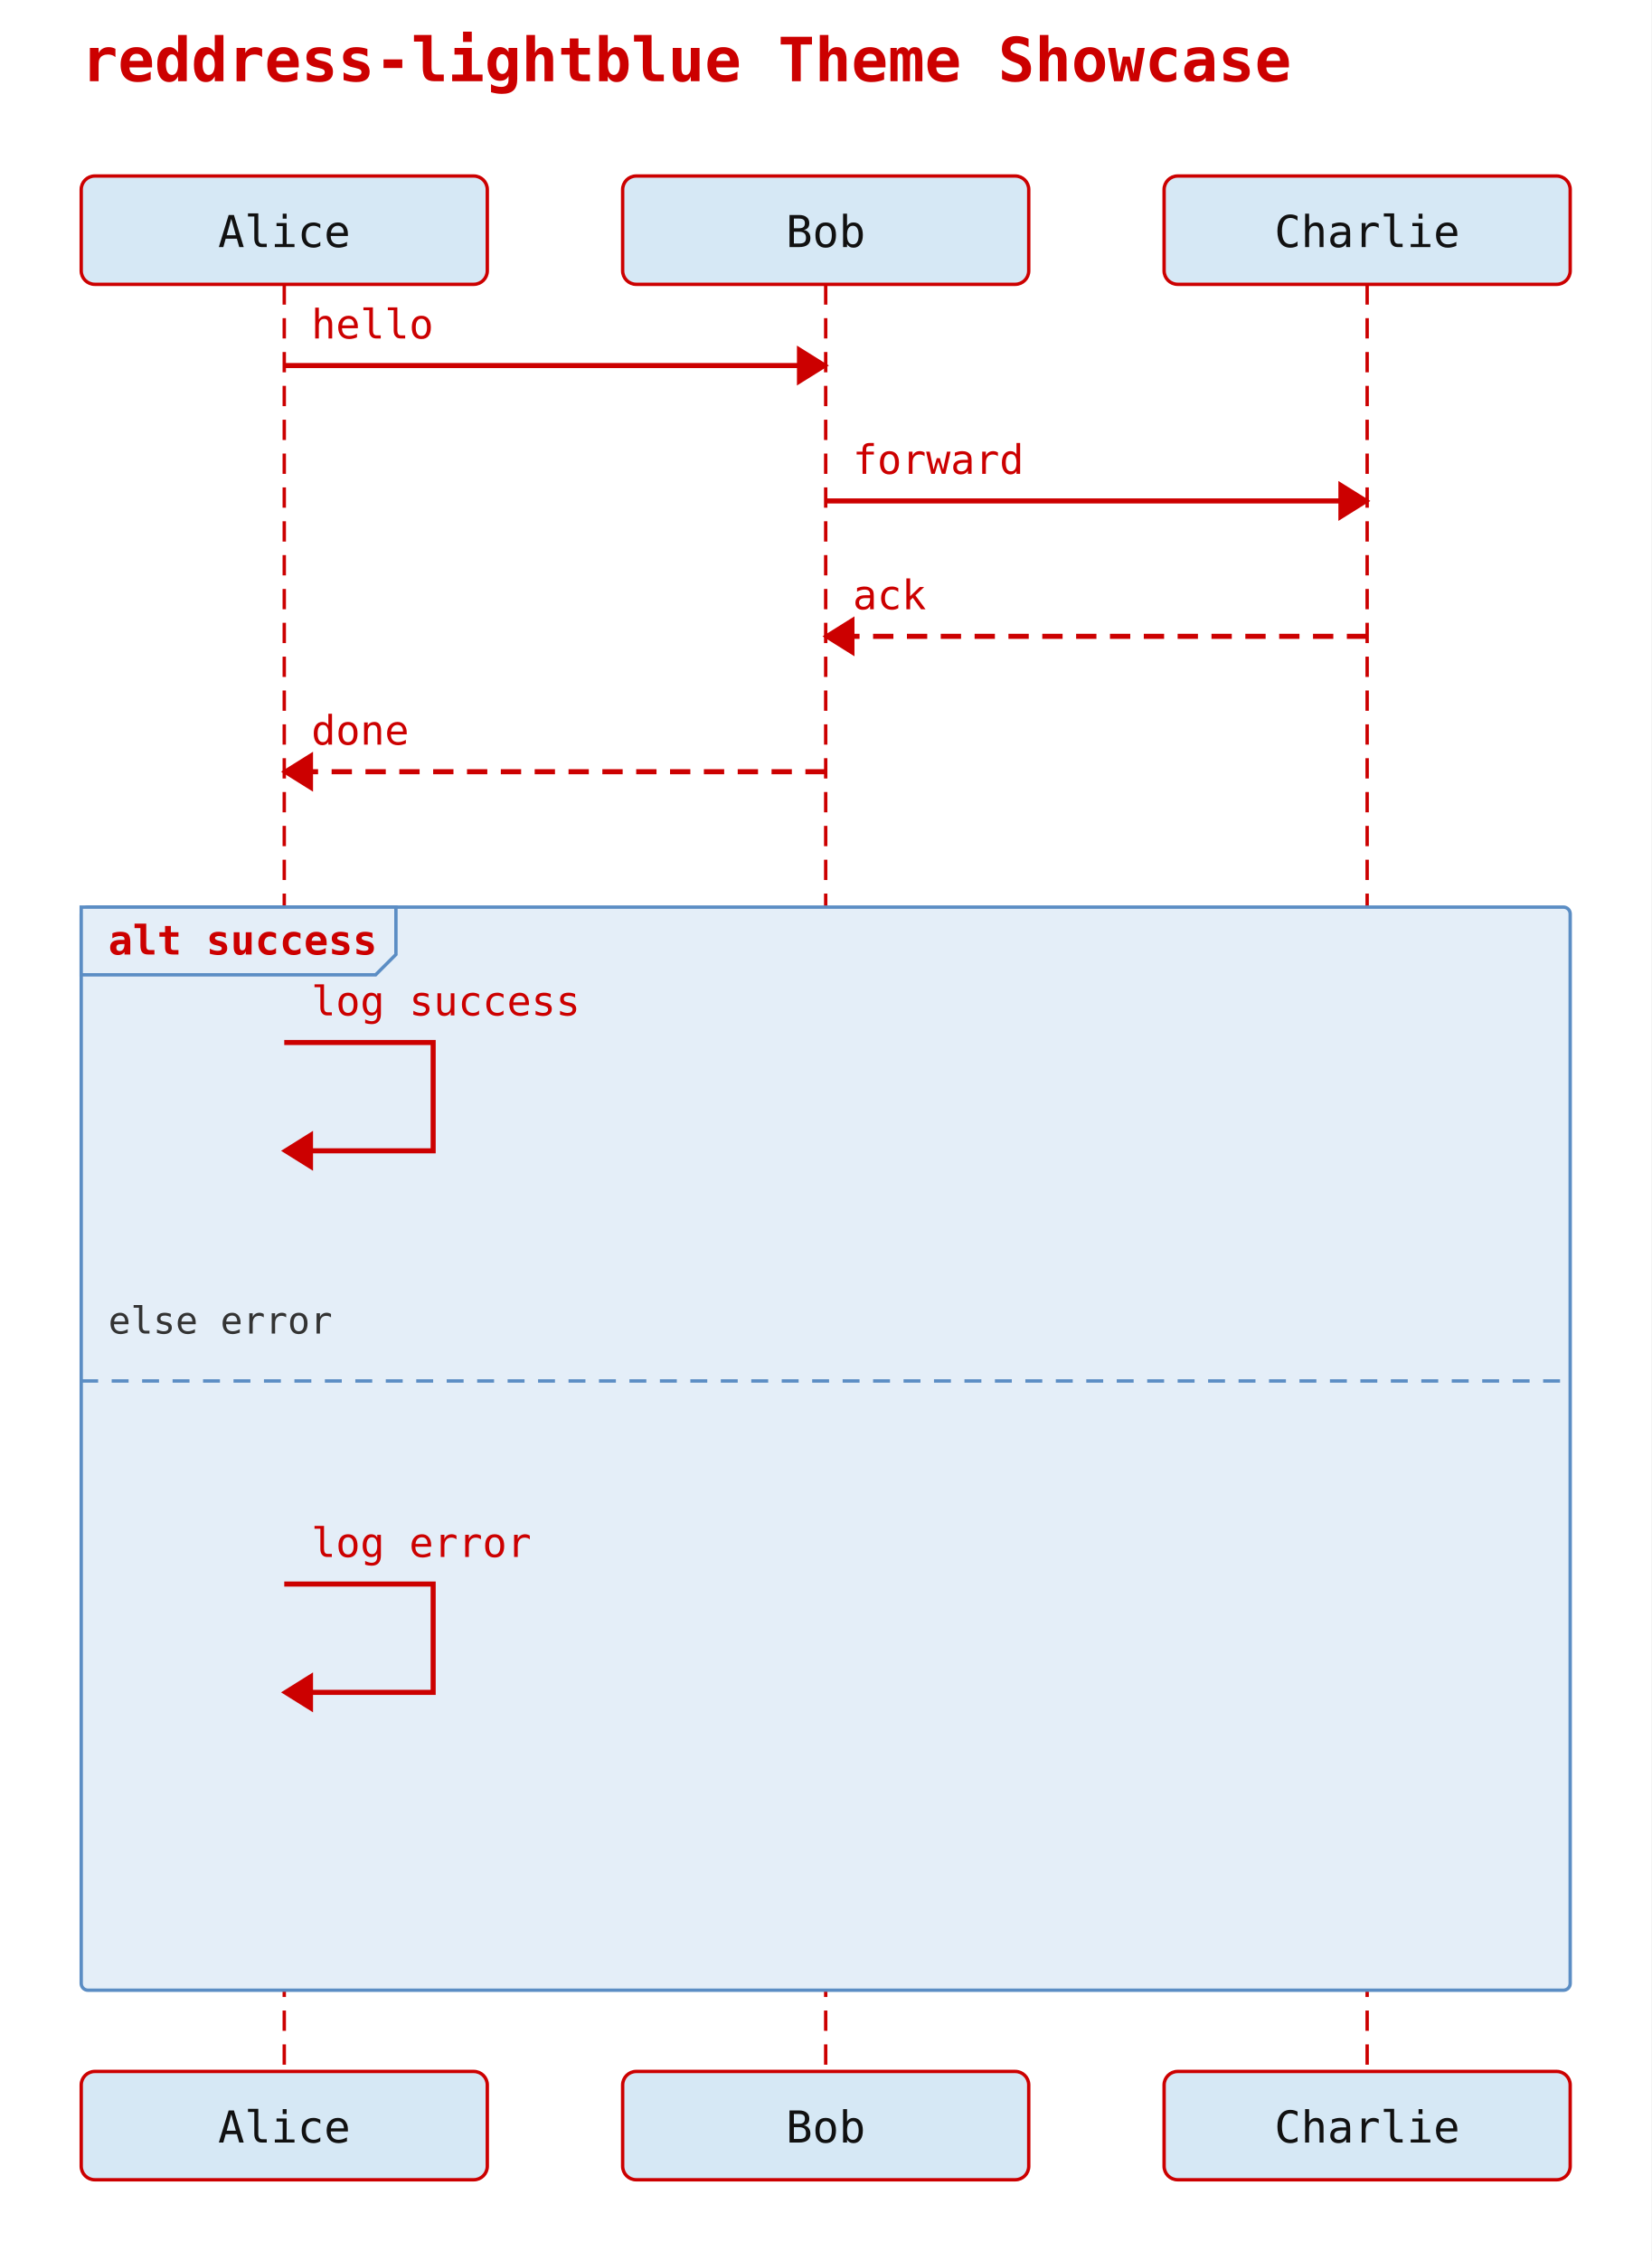
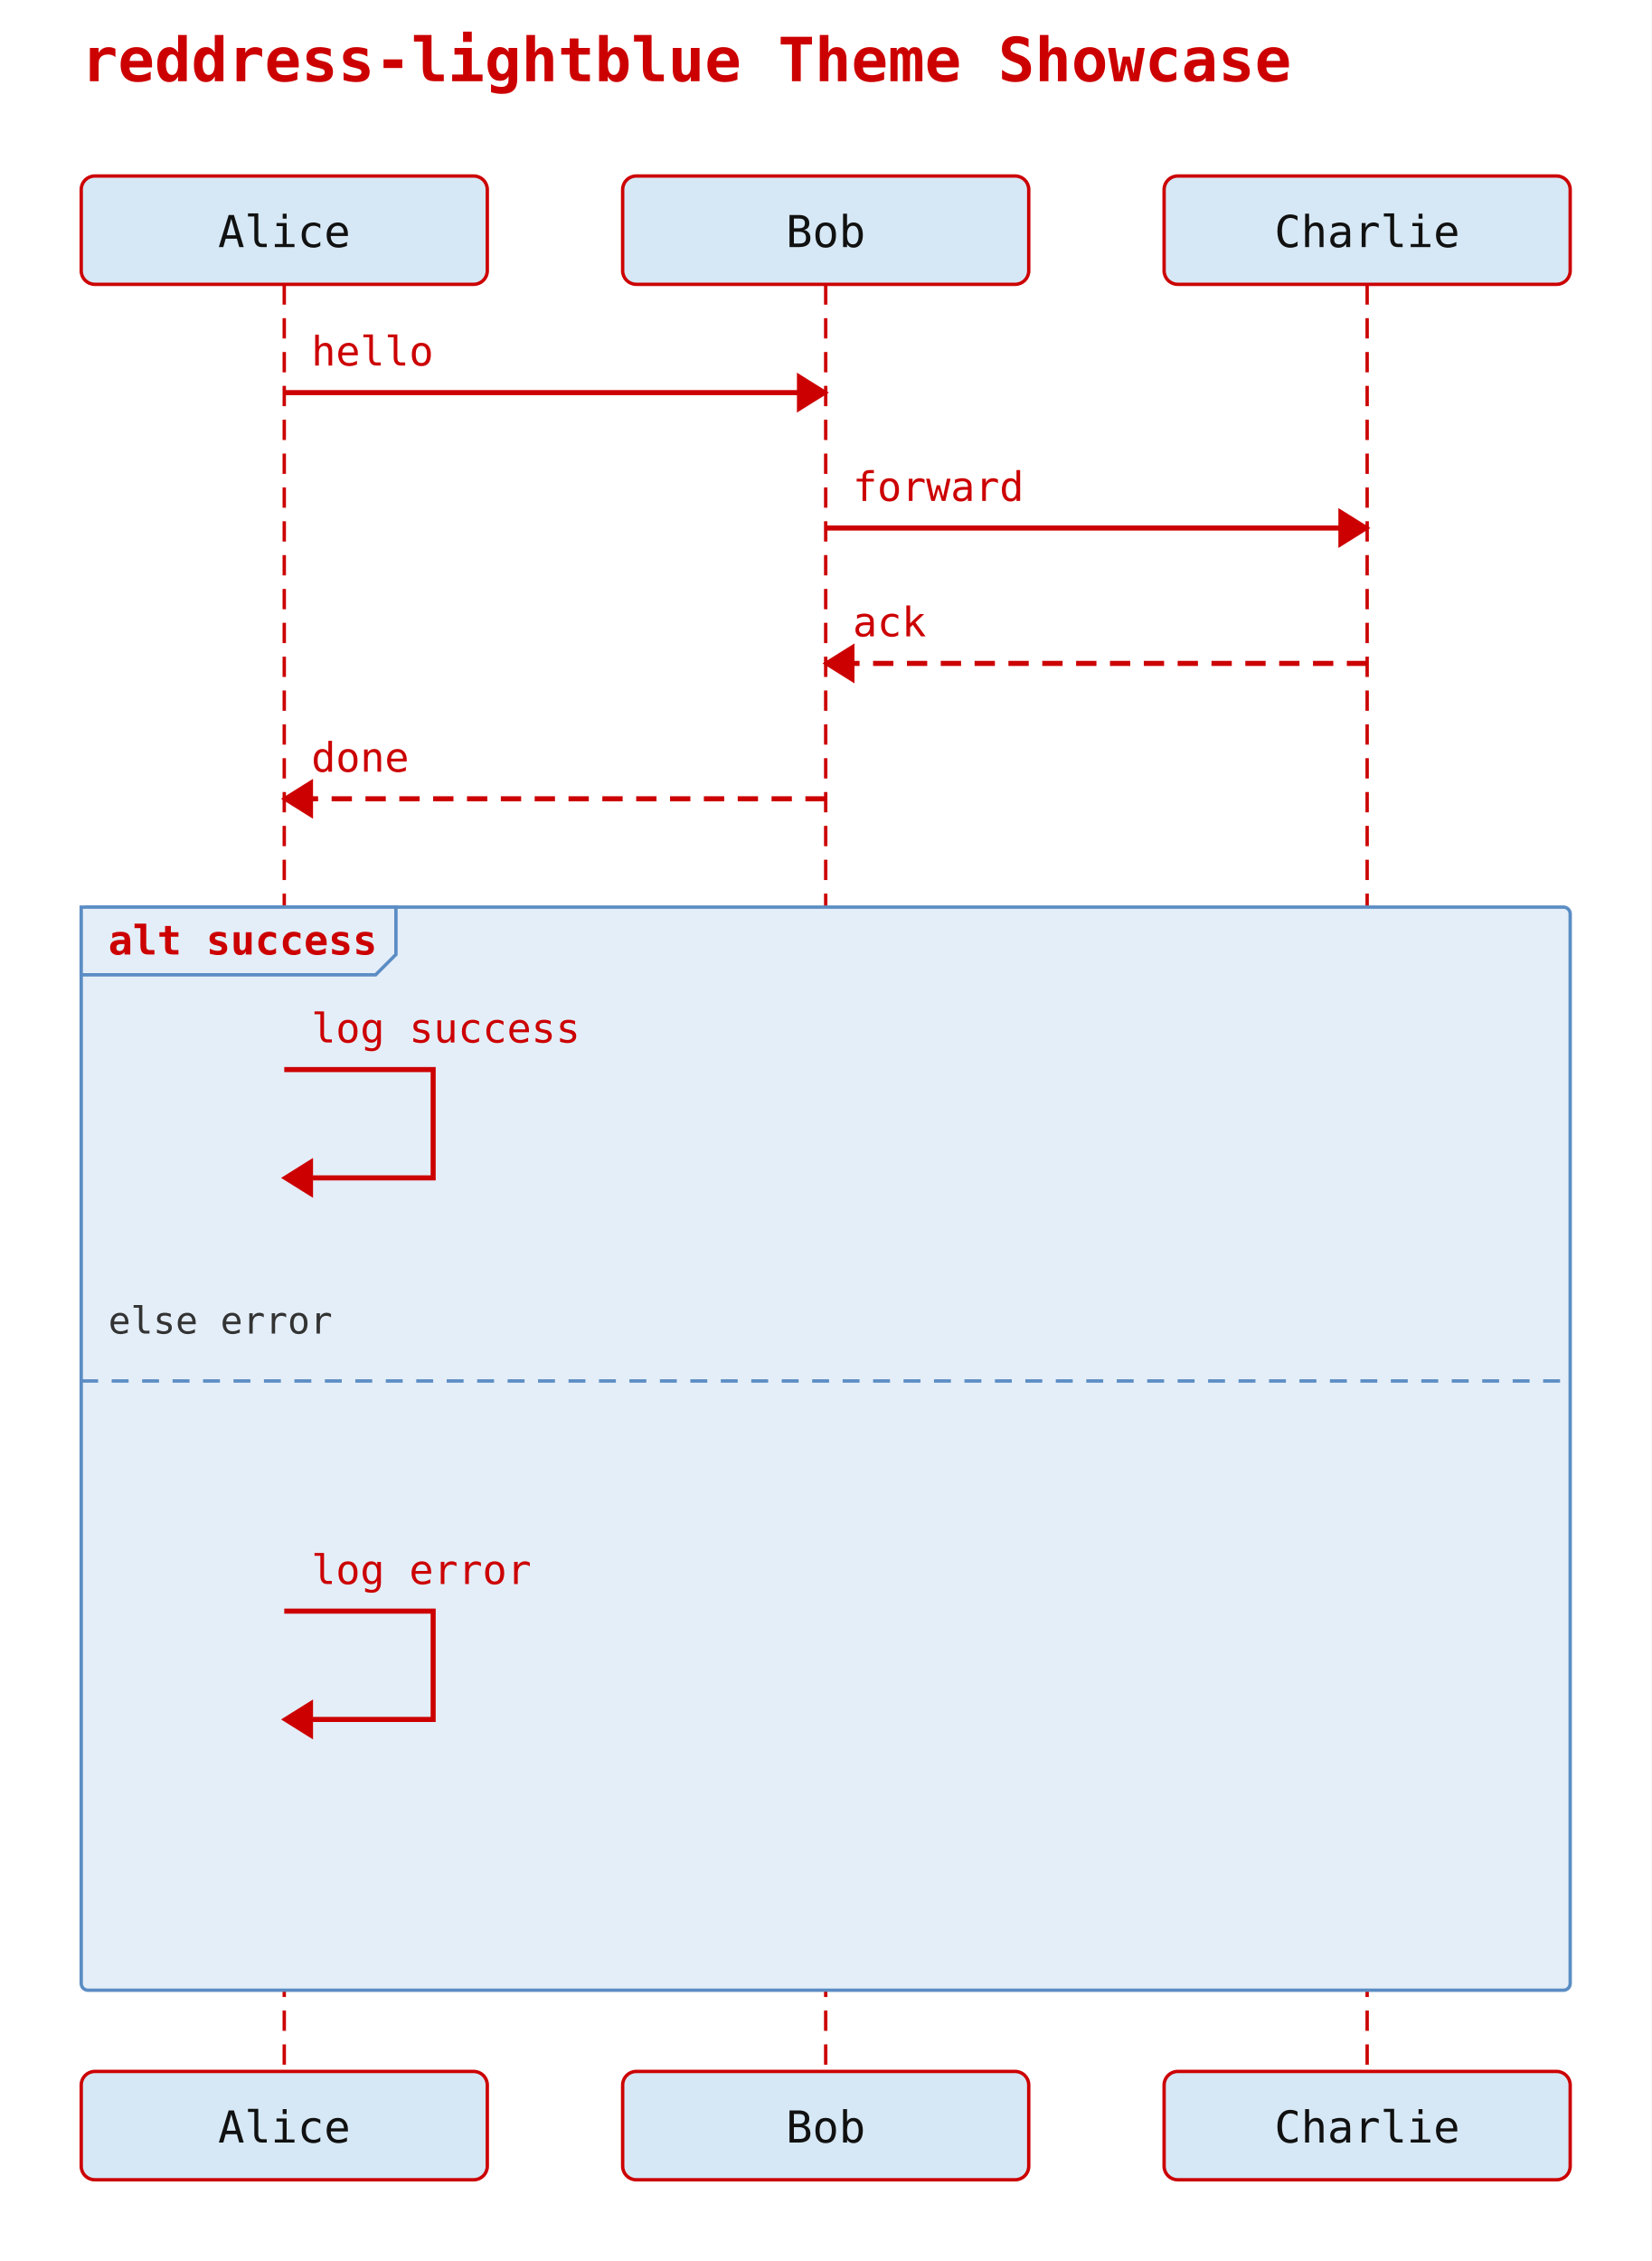
<svg xmlns="http://www.w3.org/2000/svg" width="488" height="668" viewBox="0 0 488 668">
  <rect width="100%" height="100%" fill="white" />
  <text x="24" y="24" font-family="monospace" font-size="18" font-weight="600" fill="#cc0000">reddress-lightblue Theme Showcase</text>
  <rect x="24" y="52" width="120" height="32" rx="4" ry="4" fill="#d6e8f5" stroke="#cc0000" stroke-width="1" />
  <text x="84" y="73" text-anchor="middle" font-family="monospace" font-size="13" fill="#111111">Alice</text>
  <rect x="184" y="52" width="120" height="32" rx="4" ry="4" fill="#d6e8f5" stroke="#cc0000" stroke-width="1" />
  <text x="244" y="73" text-anchor="middle" font-family="monospace" font-size="13" fill="#111111">Bob</text>
  <rect x="344" y="52" width="120" height="32" rx="4" ry="4" fill="#d6e8f5" stroke="#cc0000" stroke-width="1" />
  <text x="404" y="73" text-anchor="middle" font-family="monospace" font-size="13" fill="#111111">Charlie</text>
  <line x1="84" y1="84" x2="84" y2="612" stroke="#cc0000" stroke-width="1" stroke-dasharray="6 4" />
  <line x1="244" y1="84" x2="244" y2="612" stroke="#cc0000" stroke-width="1" stroke-dasharray="6 4" />
  <line x1="404" y1="84" x2="404" y2="612" stroke="#cc0000" stroke-width="1" stroke-dasharray="6 4" />
  <rect x="24" y="268" width="440" height="320" rx="2" ry="2" fill="#e4eef8" stroke="#5b8dc4" stroke-width="1" />
  <polygon points="24,268 117,268 117,282 111,288 24,288" fill="#e4eef8" stroke="#5b8dc4" stroke-width="1" />
  <text x="32" y="282" font-family="monospace" font-size="12" font-weight="600" fill="#cc0000">alt success</text>
  <line x1="24" y1="408" x2="464" y2="408" stroke="#5b8dc4" stroke-width="1" stroke-dasharray="5 4" />
  <text x="32" y="394" font-family="monospace" font-size="11" fill="#333">else error</text>
-   <line x1="84" y1="108" x2="244" y2="108" stroke="#cc0000" stroke-width="1.5" />
-   <polygon points="244,108 236,103 236,113" fill="#cc0000" stroke="#cc0000" stroke-width="1" />
-   <text x="92" y="100" text-anchor="start" font-family="monospace" font-size="12" fill="#cc0000">hello</text>
-   <line x1="244" y1="148" x2="404" y2="148" stroke="#cc0000" stroke-width="1.5" />
-   <polygon points="404,148 396,143 396,153" fill="#cc0000" stroke="#cc0000" stroke-width="1" />
-   <text x="252" y="140" text-anchor="start" font-family="monospace" font-size="12" fill="#cc0000">forward</text>
-   <line x1="404" y1="188" x2="244" y2="188" stroke="#cc0000" stroke-width="1.5" stroke-dasharray="6 4" />
-   <polygon points="244,188 252,183 252,193" fill="#cc0000" stroke="#cc0000" stroke-width="1" />
-   <text x="252" y="180" text-anchor="start" font-family="monospace" font-size="12" fill="#cc0000">ack</text>
-   <line x1="244" y1="228" x2="84" y2="228" stroke="#cc0000" stroke-width="1.5" stroke-dasharray="6 4" />
-   <polygon points="84,228 92,223 92,233" fill="#cc0000" stroke="#cc0000" stroke-width="1" />
-   <text x="92" y="220" text-anchor="start" font-family="monospace" font-size="12" fill="#cc0000">done</text>
-   <path d="M 84 308 L 128 308 L 128 340 L 92 340" fill="none" stroke="#cc0000" stroke-width="1.5" />
-   <polygon points="84,340 92,335 92,345" fill="#cc0000" stroke="#cc0000" stroke-width="1" />
-   <text x="92" y="300" text-anchor="start" font-family="monospace" font-size="12" fill="#cc0000">log success</text>
-   <path d="M 84 468 L 128 468 L 128 500 L 92 500" fill="none" stroke="#cc0000" stroke-width="1.5" />
-   <polygon points="84,500 92,495 92,505" fill="#cc0000" stroke="#cc0000" stroke-width="1" />
-   <text x="92" y="460" text-anchor="start" font-family="monospace" font-size="12" fill="#cc0000">log error</text>
+   <line x1="84" y1="116" x2="244" y2="116" stroke="#cc0000" stroke-width="1.5" />
+   <polygon points="244,116 236,111 236,121" fill="#cc0000" stroke="#cc0000" stroke-width="1" />
+   <text x="92" y="108" text-anchor="start" font-family="monospace" font-size="12" fill="#cc0000">hello</text>
+   <line x1="244" y1="156" x2="404" y2="156" stroke="#cc0000" stroke-width="1.5" />
+   <polygon points="404,156 396,151 396,161" fill="#cc0000" stroke="#cc0000" stroke-width="1" />
+   <text x="252" y="148" text-anchor="start" font-family="monospace" font-size="12" fill="#cc0000">forward</text>
+   <line x1="404" y1="196" x2="244" y2="196" stroke="#cc0000" stroke-width="1.5" stroke-dasharray="6 4" />
+   <polygon points="244,196 252,191 252,201" fill="#cc0000" stroke="#cc0000" stroke-width="1" />
+   <text x="252" y="188" text-anchor="start" font-family="monospace" font-size="12" fill="#cc0000">ack</text>
+   <line x1="244" y1="236" x2="84" y2="236" stroke="#cc0000" stroke-width="1.5" stroke-dasharray="6 4" />
+   <polygon points="84,236 92,231 92,241" fill="#cc0000" stroke="#cc0000" stroke-width="1" />
+   <text x="92" y="228" text-anchor="start" font-family="monospace" font-size="12" fill="#cc0000">done</text>
+   <path d="M 84 316 L 128 316 L 128 348 L 92 348" fill="none" stroke="#cc0000" stroke-width="1.5" />
+   <polygon points="84,348 92,343 92,353" fill="#cc0000" stroke="#cc0000" stroke-width="1" />
+   <text x="92" y="308" text-anchor="start" font-family="monospace" font-size="12" fill="#cc0000">log success</text>
+   <path d="M 84 476 L 128 476 L 128 508 L 92 508" fill="none" stroke="#cc0000" stroke-width="1.5" />
+   <polygon points="84,508 92,503 92,513" fill="#cc0000" stroke="#cc0000" stroke-width="1" />
+   <text x="92" y="468" text-anchor="start" font-family="monospace" font-size="12" fill="#cc0000">log error</text>
  <rect x="24" y="612" width="120" height="32" rx="4" ry="4" fill="#d6e8f5" stroke="#cc0000" stroke-width="1" />
  <text x="84" y="633" text-anchor="middle" font-family="monospace" font-size="13" fill="#111111">Alice</text>
  <rect x="184" y="612" width="120" height="32" rx="4" ry="4" fill="#d6e8f5" stroke="#cc0000" stroke-width="1" />
  <text x="244" y="633" text-anchor="middle" font-family="monospace" font-size="13" fill="#111111">Bob</text>
  <rect x="344" y="612" width="120" height="32" rx="4" ry="4" fill="#d6e8f5" stroke="#cc0000" stroke-width="1" />
  <text x="404" y="633" text-anchor="middle" font-family="monospace" font-size="13" fill="#111111">Charlie</text>
</svg>
